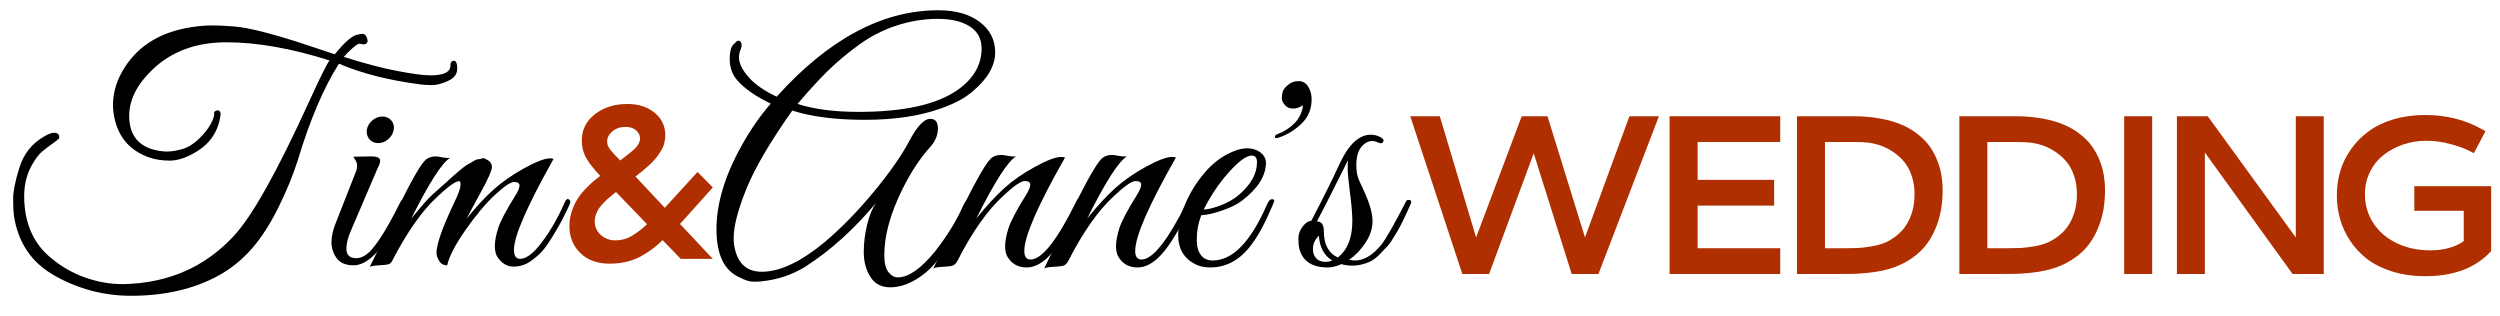
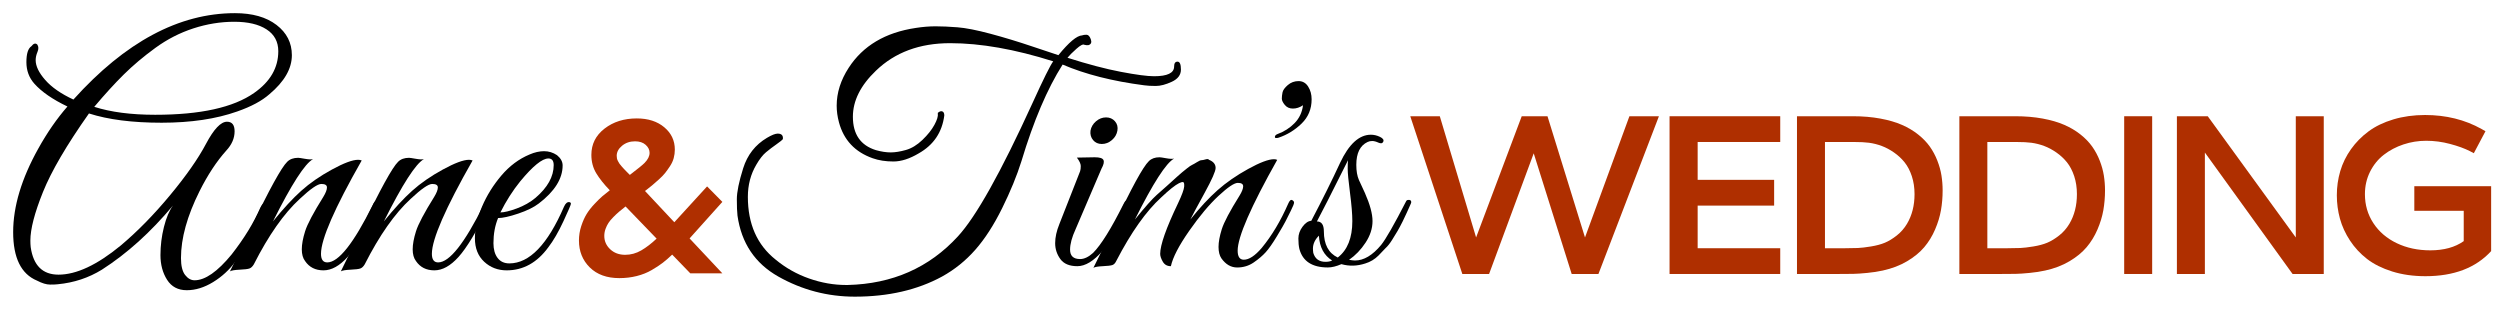
<svg xmlns="http://www.w3.org/2000/svg" width="100%" height="100%" viewBox="0 0 190 24" version="1.1" xml:space="preserve" style="fill-rule:evenodd;clip-rule:evenodd;stroke-linejoin:round;stroke-miterlimit:1.414;">
-   <g transform="matrix(0.205296,0,0,0.205296,0.260935,20.1636)">
+   <g transform="matrix(0.205296,0,0,0.205296,55.2609,20.2303)">
    <path d="M158.04,-70.32C163,-70.32 165.48,-71.52 165.48,-73.92C165.48,-75.12 165.9,-75.72 166.74,-75.72C167.58,-75.72 168,-74.74 168,-72.78C168,-70.82 166.88,-69.32 164.64,-68.28C162.4,-67.24 160.42,-66.72 158.7,-66.72C156.98,-66.72 155.56,-66.8 154.44,-66.96C142.68,-68.48 132.6,-71.04 124.2,-74.64C118.52,-65.68 113.44,-53.76 108.96,-38.88C107.28,-33.52 104.9,-27.72 101.82,-21.48C98.74,-15.24 95.42,-10.1 91.86,-6.06C88.3,-2.02 84.2,1.28 79.56,3.84C70.44,8.8 59.68,11.28 47.28,11.28C37.2,11.28 27.76,8.8 18.96,3.84C10.32,-1.04 5.28,-8.56 3.84,-18.72C3.68,-20.08 3.6,-22.1 3.6,-24.78C3.6,-27.46 4.38,-31.28 5.94,-36.24C7.5,-41.2 10.44,-44.96 14.76,-47.52C16.52,-48.56 17.84,-49.08 18.72,-49.08C20.16,-49.08 20.8,-48.4 20.64,-47.04C20.32,-46.64 19.5,-45.98 18.18,-45.06C16.86,-44.14 15.6,-43.18 14.4,-42.18C13.2,-41.18 12,-39.64 10.8,-37.56C8.72,-34.04 7.68,-30.08 7.68,-25.68C7.68,-15.6 11.12,-7.84 18,-2.4C21.68,0.64 25.8,2.96 30.36,4.56C34.92,6.16 39.48,6.96 44.04,6.96C44.2,6.96 44.4,6.96 44.64,6.96C61.2,6.56 74.8,0.56 85.44,-11.04C92.16,-18.32 101.36,-34.76 113.04,-60.36C117.04,-69.16 119.6,-74.32 120.72,-75.84C106.56,-80.32 93.84,-82.56 82.56,-82.56C71.28,-82.56 62.12,-79.16 55.08,-72.36C49.4,-66.92 46.56,-61.24 46.56,-55.32C46.56,-48.84 49.4,-44.72 55.08,-42.96C57.08,-42.4 58.9,-42.12 60.54,-42.12C62.18,-42.12 64.06,-42.42 66.18,-43.02C68.3,-43.62 70.34,-44.86 72.3,-46.74C74.26,-48.62 75.74,-50.48 76.74,-52.32C77.74,-54.16 78.16,-55.56 78,-56.52L78,-56.76C78.64,-57.32 79.2,-57.5 79.68,-57.3C80.16,-57.1 80.4,-56.6 80.4,-55.8C79.6,-49.56 76.44,-44.88 70.92,-41.76C67.56,-39.76 64.44,-38.76 61.56,-38.76C58.68,-38.76 56.12,-39.16 53.88,-39.96C47.32,-42.28 43.16,-46.72 41.4,-53.28C40.84,-55.36 40.56,-57.4 40.56,-59.4C40.56,-64.2 42.04,-68.88 45,-73.44C50.28,-81.6 58.56,-86.52 69.84,-88.2C72.4,-88.6 74.84,-88.8 77.16,-88.8C79.48,-88.8 82.18,-88.68 85.26,-88.44C88.34,-88.2 92.42,-87.4 97.5,-86.04C102.58,-84.68 107.78,-83.1 113.1,-81.3C118.42,-79.5 121.6,-78.44 122.64,-78.12C126.56,-82.92 129.48,-85.36 131.4,-85.44C131.8,-85.6 132.34,-85.68 133.02,-85.68C133.7,-85.68 134.24,-85.12 134.64,-84C135.04,-82.88 134.76,-82.16 133.8,-81.84C133.4,-81.76 132.88,-81.8 132.24,-81.96C131.76,-82.28 130.78,-81.78 129.3,-80.46C127.82,-79.14 126.72,-78.04 126,-77.16C133.52,-74.76 140.12,-73.02 145.8,-71.94C151.48,-70.86 155.56,-70.32 158.04,-70.32Z" style="fill:black;fill-rule:nonzero;" />
  </g>
-   <g transform="matrix(0.205296,0,0,0.205296,0.260935,20.1636)">
+   <g transform="matrix(0.205296,0,0,0.205296,55.2609,20.2303)">
    <path d="M138.72,-45.24C137.36,-45.24 136.28,-45.72 135.48,-46.68C134.68,-47.64 134.36,-48.8 134.52,-50.16C134.76,-51.52 135.44,-52.68 136.56,-53.64C137.68,-54.6 138.92,-55.08 140.28,-55.08C141.64,-55.08 142.74,-54.6 143.58,-53.64C144.42,-52.68 144.72,-51.52 144.48,-50.16C144.24,-48.8 143.56,-47.64 142.44,-46.68C141.32,-45.72 140.08,-45.24 138.72,-45.24ZM130.68,-2.64C132.2,-2.64 133.8,-3.4 135.48,-4.92C138.44,-7.88 142.2,-13.92 146.76,-23.04C147.32,-24.24 147.88,-24.6 148.44,-24.12C148.6,-23.96 148.68,-23.7 148.68,-23.34C148.68,-22.98 148.36,-22.1 147.72,-20.7C147.08,-19.3 146.5,-18.04 145.98,-16.92C145.46,-15.8 144.46,-13.98 142.98,-11.46C141.5,-8.94 140.16,-7 138.96,-5.64C135.68,-1.88 132.58,0 129.66,0C126.74,0 124.64,-0.88 123.36,-2.64C122.08,-4.4 121.44,-6.36 121.44,-8.52C121.44,-10.68 121.96,-13.04 123,-15.6L130.68,-35.16C130.84,-35.64 130.92,-36.28 130.92,-37.08C130.92,-37.88 130.44,-38.92 129.48,-40.2L136.08,-40.32C137.92,-40.32 139,-39.98 139.32,-39.3C139.64,-38.62 139.4,-37.56 138.6,-36.12L129,-13.68C127.64,-10.72 126.96,-8.2 126.96,-6.12C126.96,-3.8 128.2,-2.64 130.68,-2.64Z" style="fill:black;fill-rule:nonzero;" />
  </g>
-   <g transform="matrix(0.205296,0,0,0.205296,0.260935,20.1636)">
+   <g transform="matrix(0.205296,0,0,0.205296,55.2609,20.2303)">
    <path d="M203.64,-39.36C193.88,-22 189,-10.8 189,-5.76C189,-3.52 189.76,-2.4 191.28,-2.4C193.2,-2.4 195.4,-3.84 197.88,-6.72C201.64,-11.28 204.92,-16.76 207.72,-23.16C208.2,-24.28 208.68,-24.72 209.16,-24.48C209.64,-24.24 209.88,-23.92 209.88,-23.52C209.88,-23.12 209.48,-22.12 208.68,-20.52C207.88,-18.92 207.24,-17.64 206.76,-16.68C206.28,-15.72 205.22,-13.88 203.58,-11.16C201.94,-8.44 200.54,-6.44 199.38,-5.16C198.22,-3.88 196.74,-2.62 194.94,-1.38C193.14,-0.14 191.1,0.48 188.82,0.48C186.54,0.48 184.6,-0.64 183,-2.88C182.28,-3.92 181.92,-5.34 181.92,-7.14C181.92,-8.94 182.32,-11.12 183.12,-13.68C183.92,-16.24 186.12,-20.4 189.72,-26.16C190.6,-27.6 191.04,-28.74 191.04,-29.58C191.04,-30.42 190.38,-30.84 189.06,-30.84C187.74,-30.84 185.36,-29.24 181.92,-26.04C178.48,-22.84 174.86,-18.52 171.06,-13.08C167.26,-7.64 165,-3.28 164.28,0C162.92,0 161.92,-0.56 161.28,-1.68C160.64,-2.8 160.32,-3.76 160.32,-4.56C160.32,-7.84 162.52,-14.08 166.92,-23.28C168.36,-26.32 169.12,-28.38 169.2,-29.46C169.28,-30.54 169.14,-31.1 168.78,-31.14C168.42,-31.18 167.92,-31.04 167.28,-30.72C165.84,-30 163.64,-28.24 160.68,-25.44C155.08,-20.32 149.56,-12.52 144.12,-2.04C143.72,-1.16 143.22,-0.62 142.62,-0.42C142.02,-0.22 140.84,-0.08 139.08,0C137.32,0.08 136.16,0.28 135.6,0.6C137.04,-2.2 139.56,-7.44 143.16,-15.12C149.64,-28.88 153.96,-36.8 156.12,-38.88C157.08,-39.84 158.4,-40.32 160.08,-40.32C160.4,-40.32 161.22,-40.2 162.54,-39.96C163.86,-39.72 164.84,-39.68 165.48,-39.84C162.52,-38.24 157.68,-30.72 150.96,-17.28C154.72,-21.92 157.42,-24.96 159.06,-26.4C160.7,-27.84 161.92,-28.92 162.72,-29.64C163.52,-30.36 164.14,-30.92 164.58,-31.32C165.02,-31.72 165.66,-32.3 166.5,-33.06C167.34,-33.82 167.98,-34.38 168.42,-34.74C168.86,-35.1 169.48,-35.6 170.28,-36.24C171.08,-36.88 171.7,-37.3 172.14,-37.5C172.58,-37.7 173.18,-38.04 173.94,-38.52C174.7,-39 175.26,-39.24 175.62,-39.24C175.98,-39.24 176.48,-39.34 177.12,-39.54C177.76,-39.74 178.2,-39.68 178.44,-39.36C180.04,-38.72 180.84,-37.72 180.84,-36.36C180.84,-35.16 179.48,-32.08 176.76,-27.12C174.04,-22.16 172.28,-18.88 171.48,-17.28C175,-21.68 178.36,-25.3 181.56,-28.14C184.76,-30.98 188.54,-33.6 192.9,-36C197.26,-38.4 200.44,-39.6 202.44,-39.6C202.92,-39.6 203.32,-39.52 203.64,-39.36Z" style="fill:black;fill-rule:nonzero;" />
  </g>
-   <g transform="matrix(0.110015,0,0,0.110015,42.1986,19.358)">
+   <g transform="matrix(0.110015,0,0,0.110015,42.9248,20.4562)">
    <path d="M76.008,-82.617C76.008,-80.602 75.75,-78.633 75.234,-76.711C74.719,-74.789 73.852,-72.914 72.633,-71.086C71.414,-69.258 70.301,-67.699 69.293,-66.41C68.285,-65.121 66.773,-63.574 64.758,-61.77C62.742,-59.965 61.254,-58.664 60.293,-57.867C59.332,-57.07 57.703,-55.781 55.406,-54L75.656,-32.414L98.297,-57.164L108.844,-46.477L86.203,-21.234L108.844,2.883L86.695,2.883L74.18,-10.055C71.93,-7.898 69.773,-6.023 67.711,-4.43C65.648,-2.836 63.082,-1.148 60.012,0.633C56.941,2.414 53.508,3.785 49.711,4.746C45.914,5.707 41.906,6.188 37.688,6.188C29.063,6.188 22.254,3.727 17.262,-1.195C12.27,-6.117 9.773,-12.328 9.773,-19.828C9.773,-23.203 10.301,-26.508 11.355,-29.742C12.41,-32.977 13.641,-35.742 15.047,-38.039C16.453,-40.336 18.258,-42.656 20.461,-45C22.664,-47.344 24.492,-49.137 25.945,-50.379C27.398,-51.621 29.109,-52.992 31.078,-54.492C27.047,-58.664 23.918,-62.602 21.691,-66.305C19.465,-70.008 18.352,-74.227 18.352,-78.961C18.352,-86.367 21.387,-92.414 27.457,-97.102C33.527,-101.789 40.945,-104.133 49.711,-104.133C57.539,-104.133 63.879,-102.094 68.73,-98.016C73.582,-93.938 76.008,-88.805 76.008,-82.617ZM48.516,-88.313C45,-88.313 42.012,-87.293 39.551,-85.254C37.09,-83.215 35.859,-80.906 35.859,-78.328C35.859,-77.672 35.918,-77.051 36.035,-76.465C36.152,-75.879 36.398,-75.246 36.773,-74.566C37.148,-73.887 37.477,-73.324 37.758,-72.879C38.039,-72.434 38.531,-71.824 39.234,-71.051C39.938,-70.277 40.465,-69.691 40.816,-69.293C41.168,-68.895 41.836,-68.203 42.82,-67.219C43.805,-66.234 44.508,-65.531 44.93,-65.109C50.461,-69.328 53.859,-72.094 55.125,-73.406C57.422,-75.75 58.57,-78.07 58.57,-80.367C58.57,-82.43 57.668,-84.27 55.863,-85.887C54.059,-87.504 51.609,-88.313 48.516,-88.313ZM41.977,-43.313C40.008,-41.766 38.461,-40.512 37.336,-39.551C36.211,-38.59 34.922,-37.371 33.469,-35.895C32.016,-34.418 30.902,-33.082 30.129,-31.887C29.355,-30.691 28.688,-29.32 28.125,-27.773C27.563,-26.227 27.281,-24.633 27.281,-22.992C27.281,-19.383 28.641,-16.301 31.359,-13.746C34.078,-11.191 37.523,-9.914 41.695,-9.914C45.633,-9.914 49.348,-10.934 52.84,-12.973C56.332,-15.012 59.859,-17.719 63.422,-21.094L41.977,-43.313Z" style="fill:rgb(175,47,0);fill-rule:nonzero;" />
  </g>
  <g transform="matrix(2.09637,0,0,2.09637,53.999,20.2257)">
-     <g>
-       <g>
-         <path d="M7.968,-5.34C8.152,-5.34 8.244,-5.224 8.244,-4.992C8.244,-4.744 8.144,-4.512 7.944,-4.296C7.592,-3.904 7.268,-3.412 6.972,-2.82C6.524,-1.924 6.3,-1.116 6.3,-0.396C6.3,-0.116 6.35,0.088 6.45,0.216C6.55,0.344 6.664,0.408 6.792,0.408C7.176,0.408 7.624,0.096 8.136,-0.528C8.592,-1.112 8.94,-1.68 9.18,-2.232C9.244,-2.36 9.308,-2.416 9.372,-2.4C9.436,-2.384 9.44,-2.312 9.384,-2.184C9.056,-1.456 8.684,-0.816 8.268,-0.264C8.052,0.032 7.784,0.278 7.464,0.474C7.144,0.67 6.826,0.768 6.51,0.768C6.194,0.768 5.956,0.642 5.796,0.39C5.636,0.138 5.556,-0.16 5.556,-0.504C5.556,-0.848 5.598,-1.188 5.682,-1.524C5.766,-1.86 5.876,-2.12 6.012,-2.304C5.204,-1.336 4.344,-0.56 3.432,0.024C2.952,0.32 2.42,0.496 1.836,0.552C1.78,0.56 1.686,0.564 1.554,0.564C1.422,0.564 1.264,0.516 1.08,0.42C0.504,0.18 0.216,-0.406 0.216,-1.338C0.216,-2.27 0.52,-3.28 1.128,-4.368C1.448,-4.944 1.8,-5.452 2.184,-5.892C1.648,-6.148 1.248,-6.424 0.984,-6.72C0.792,-6.936 0.696,-7.196 0.696,-7.5C0.696,-7.804 0.756,-7.996 0.876,-8.076C0.956,-8.18 1.028,-8.2 1.092,-8.136C1.14,-8.064 1.142,-7.976 1.098,-7.872C1.054,-7.768 1.032,-7.668 1.032,-7.572C1.032,-7.356 1.148,-7.116 1.38,-6.852C1.612,-6.588 1.952,-6.352 2.4,-6.144C4.28,-8.232 6.232,-9.276 8.256,-9.276C8.888,-9.276 9.39,-9.134 9.762,-8.85C10.134,-8.566 10.32,-8.2 10.32,-7.752C10.32,-7.264 10.048,-6.792 9.504,-6.336C9.232,-6.096 8.844,-5.888 8.34,-5.712C7.572,-5.44 6.658,-5.304 5.598,-5.304C4.538,-5.304 3.66,-5.416 2.964,-5.64C2.156,-4.496 1.6,-3.546 1.296,-2.79C0.992,-2.034 0.84,-1.448 0.84,-1.032C0.84,-0.944 0.844,-0.864 0.852,-0.792C0.948,-0.128 1.284,0.204 1.86,0.204C2.508,0.204 3.26,-0.148 4.116,-0.852C4.724,-1.364 5.32,-1.972 5.904,-2.676C6.488,-3.38 6.922,-4 7.206,-4.536C7.49,-5.072 7.744,-5.34 7.968,-5.34ZM9.828,-7.896C9.828,-8.24 9.686,-8.504 9.402,-8.688C9.118,-8.872 8.728,-8.964 8.232,-8.964C7.736,-8.964 7.242,-8.884 6.75,-8.724C6.258,-8.564 5.798,-8.328 5.37,-8.016C4.942,-7.704 4.562,-7.384 4.23,-7.056C3.898,-6.728 3.54,-6.336 3.156,-5.88C3.756,-5.688 4.492,-5.592 5.364,-5.592C7.004,-5.592 8.2,-5.856 8.952,-6.384C9.536,-6.792 9.828,-7.296 9.828,-7.896Z" style="fill:black;fill-rule:nonzero;" />
-         <path d="M12.852,-3.936C11.868,-2.208 11.376,-1.08 11.376,-0.552C11.376,-0.344 11.452,-0.24 11.604,-0.24C12.012,-0.24 12.56,-0.932 13.248,-2.316C13.296,-2.428 13.344,-2.472 13.392,-2.448C13.44,-2.424 13.464,-2.392 13.464,-2.352C13.464,-2.312 13.448,-2.264 13.416,-2.208C12.992,-1.352 12.634,-0.762 12.342,-0.438C12.05,-0.114 11.758,0.048 11.466,0.048C11.174,0.048 10.952,-0.064 10.8,-0.288C10.72,-0.392 10.68,-0.534 10.68,-0.714C10.68,-0.894 10.72,-1.112 10.8,-1.368C10.88,-1.624 11.1,-2.04 11.46,-2.616C11.548,-2.76 11.592,-2.874 11.592,-2.958C11.592,-3.042 11.524,-3.084 11.388,-3.084C11.252,-3.084 10.992,-2.904 10.608,-2.544C10.032,-2.016 9.476,-1.224 8.94,-0.168C8.892,-0.088 8.838,-0.038 8.778,-0.018C8.718,0.002 8.6,0.016 8.424,0.024C8.248,0.032 8.132,0.052 8.076,0.084C8.204,-0.172 8.456,-0.696 8.832,-1.488C9.504,-2.888 9.944,-3.688 10.152,-3.888C10.248,-3.984 10.38,-4.032 10.548,-4.032C10.58,-4.032 10.662,-4.02 10.794,-3.996C10.926,-3.972 11.024,-3.968 11.088,-3.984C10.792,-3.824 10.308,-3.072 9.636,-1.728C10.012,-2.192 10.354,-2.562 10.662,-2.838C10.97,-3.114 11.34,-3.37 11.772,-3.606C12.204,-3.842 12.52,-3.96 12.72,-3.96C12.768,-3.96 12.812,-3.952 12.852,-3.936Z" style="fill:black;fill-rule:nonzero;" />
-         <path d="M16.872,-3.936C15.888,-2.208 15.396,-1.08 15.396,-0.552C15.396,-0.344 15.472,-0.24 15.624,-0.24C16.032,-0.24 16.58,-0.932 17.268,-2.316C17.316,-2.428 17.364,-2.472 17.412,-2.448C17.46,-2.424 17.484,-2.392 17.484,-2.352C17.484,-2.312 17.468,-2.264 17.436,-2.208C17.012,-1.352 16.654,-0.762 16.362,-0.438C16.07,-0.114 15.778,0.048 15.486,0.048C15.194,0.048 14.972,-0.064 14.82,-0.288C14.74,-0.392 14.7,-0.534 14.7,-0.714C14.7,-0.894 14.74,-1.112 14.82,-1.368C14.9,-1.624 15.12,-2.04 15.48,-2.616C15.568,-2.76 15.612,-2.874 15.612,-2.958C15.612,-3.042 15.544,-3.084 15.408,-3.084C15.272,-3.084 15.012,-2.904 14.628,-2.544C14.052,-2.016 13.496,-1.224 12.96,-0.168C12.912,-0.088 12.858,-0.038 12.798,-0.018C12.738,0.002 12.62,0.016 12.444,0.024C12.268,0.032 12.152,0.052 12.096,0.084C12.224,-0.172 12.476,-0.696 12.852,-1.488C13.524,-2.888 13.964,-3.688 14.172,-3.888C14.268,-3.984 14.4,-4.032 14.568,-4.032C14.6,-4.032 14.682,-4.02 14.814,-3.996C14.946,-3.972 15.044,-3.968 15.108,-3.984C14.812,-3.824 14.328,-3.072 13.656,-1.728C14.032,-2.192 14.374,-2.562 14.682,-2.838C14.99,-3.114 15.36,-3.37 15.792,-3.606C16.224,-3.842 16.54,-3.96 16.74,-3.96C16.788,-3.96 16.832,-3.952 16.872,-3.936Z" style="fill:black;fill-rule:nonzero;" />
-         <path d="M17.796,-1.848C17.684,-1.576 17.628,-1.272 17.628,-0.936C17.628,-0.712 17.678,-0.534 17.778,-0.402C17.878,-0.27 18.02,-0.204 18.204,-0.204C18.932,-0.204 19.592,-0.888 20.184,-2.256C20.24,-2.384 20.308,-2.44 20.388,-2.424C20.42,-2.416 20.436,-2.396 20.436,-2.364C20.436,-2.332 20.346,-2.122 20.166,-1.734C19.986,-1.346 19.804,-1.032 19.62,-0.792C19.212,-0.232 18.708,0.048 18.108,0.048C17.788,0.048 17.516,-0.056 17.292,-0.264C17.068,-0.472 16.956,-0.756 16.956,-1.116C16.956,-1.476 17.042,-1.858 17.214,-2.262C17.386,-2.666 17.62,-3.042 17.916,-3.39C18.212,-3.738 18.552,-3.992 18.936,-4.152C19.12,-4.232 19.296,-4.272 19.464,-4.272C19.632,-4.272 19.788,-4.224 19.932,-4.128C20.068,-4.016 20.136,-3.892 20.136,-3.756C20.136,-3.276 19.848,-2.816 19.272,-2.376C19.096,-2.24 18.848,-2.118 18.528,-2.01C18.208,-1.902 17.964,-1.848 17.796,-1.848ZM19.812,-3.768C19.812,-3.928 19.748,-4.008 19.62,-4.008C19.396,-4.008 19.056,-3.732 18.6,-3.18C18.328,-2.844 18.088,-2.468 17.88,-2.052C18.016,-2.052 18.214,-2.1 18.474,-2.196C18.734,-2.292 18.96,-2.42 19.152,-2.58C19.592,-2.956 19.812,-3.352 19.812,-3.768Z" style="fill:black;fill-rule:nonzero;" />
-         <path d="M20.46,-4.68C20.46,-4.728 20.492,-4.764 20.556,-4.788C20.796,-4.876 21.002,-5.008 21.174,-5.184C21.346,-5.36 21.448,-5.576 21.48,-5.832C21.36,-5.752 21.238,-5.712 21.114,-5.712C20.99,-5.712 20.892,-5.756 20.82,-5.844C20.748,-5.932 20.712,-6.008 20.712,-6.072C20.712,-6.136 20.72,-6.21 20.736,-6.294C20.752,-6.378 20.816,-6.468 20.928,-6.564C21.04,-6.66 21.17,-6.708 21.318,-6.708C21.466,-6.708 21.582,-6.642 21.666,-6.51C21.75,-6.378 21.792,-6.224 21.792,-6.048C21.792,-5.696 21.67,-5.402 21.426,-5.166C21.182,-4.93 20.904,-4.76 20.592,-4.656C20.568,-4.648 20.54,-4.644 20.508,-4.644C20.476,-4.644 20.46,-4.656 20.46,-4.68Z" style="fill:black;fill-rule:nonzero;" />
-         <path d="M23.148,-0.228C23.252,-0.212 23.324,-0.204 23.364,-0.204C23.684,-0.204 24,-0.392 24.312,-0.768C24.48,-0.976 24.78,-1.5 25.212,-2.34C25.228,-2.38 25.256,-2.4 25.296,-2.4C25.368,-2.408 25.404,-2.38 25.404,-2.316C25.404,-2.3 25.386,-2.254 25.35,-2.178C25.314,-2.102 25.28,-2.026 25.248,-1.95C25.216,-1.874 25.164,-1.764 25.092,-1.62C25.02,-1.476 24.958,-1.36 24.906,-1.272C24.854,-1.184 24.788,-1.076 24.708,-0.948C24.628,-0.82 24.548,-0.72 24.468,-0.648L24.216,-0.384C24.08,-0.248 23.92,-0.152 23.736,-0.096C23.44,0 23.152,0.008 22.872,-0.072C22.688,0.008 22.524,0.048 22.38,0.048C21.812,0.048 21.468,-0.176 21.348,-0.624C21.324,-0.728 21.312,-0.854 21.312,-1.002C21.312,-1.15 21.362,-1.292 21.462,-1.428C21.562,-1.564 21.668,-1.636 21.78,-1.644C22.188,-2.42 22.536,-3.12 22.824,-3.744C23.144,-4.424 23.516,-4.764 23.94,-4.764C24.052,-4.764 24.162,-4.738 24.27,-4.686C24.378,-4.634 24.418,-4.576 24.39,-4.512C24.362,-4.448 24.304,-4.436 24.216,-4.476C24.128,-4.516 24.052,-4.536 23.988,-4.536C23.924,-4.536 23.868,-4.524 23.82,-4.5C23.548,-4.372 23.412,-4.096 23.412,-3.672C23.412,-3.448 23.444,-3.264 23.508,-3.12C23.572,-2.976 23.644,-2.82 23.724,-2.652C23.908,-2.236 24,-1.896 24,-1.632C24,-1.368 23.916,-1.108 23.748,-0.852C23.58,-0.596 23.38,-0.388 23.148,-0.228ZM22.74,-0.312C23.092,-0.584 23.268,-1.024 23.268,-1.632C23.268,-1.88 23.24,-2.22 23.184,-2.652C23.128,-3.084 23.1,-3.376 23.1,-3.528C23.1,-3.68 23.104,-3.784 23.112,-3.84C22.504,-2.624 22.128,-1.884 21.984,-1.62C22.152,-1.62 22.236,-1.5 22.236,-1.26C22.236,-0.788 22.404,-0.472 22.74,-0.312ZM21.84,-0.636C21.84,-0.588 21.844,-0.536 21.852,-0.48C21.916,-0.264 22.064,-0.156 22.296,-0.156C22.392,-0.156 22.472,-0.172 22.536,-0.204C22.24,-0.388 22.08,-0.688 22.056,-1.104C21.912,-0.96 21.84,-0.804 21.84,-0.636Z" style="fill:black;fill-rule:nonzero;" />
-       </g>
+     <g transform="matrix(1,0,0,1,-25.4973,0.105052)">
+       <path d="M7.968,-5.34C8.152,-5.34 8.244,-5.224 8.244,-4.992C8.244,-4.744 8.144,-4.512 7.944,-4.296C7.592,-3.904 7.268,-3.412 6.972,-2.82C6.524,-1.924 6.3,-1.116 6.3,-0.396C6.3,-0.116 6.35,0.088 6.45,0.216C6.55,0.344 6.664,0.408 6.792,0.408C7.176,0.408 7.624,0.096 8.136,-0.528C8.592,-1.112 8.94,-1.68 9.18,-2.232C9.244,-2.36 9.308,-2.416 9.372,-2.4C9.436,-2.384 9.44,-2.312 9.384,-2.184C9.056,-1.456 8.684,-0.816 8.268,-0.264C8.052,0.032 7.784,0.278 7.464,0.474C7.144,0.67 6.826,0.768 6.51,0.768C6.194,0.768 5.956,0.642 5.796,0.39C5.636,0.138 5.556,-0.16 5.556,-0.504C5.556,-0.848 5.598,-1.188 5.682,-1.524C5.766,-1.86 5.876,-2.12 6.012,-2.304C5.204,-1.336 4.344,-0.56 3.432,0.024C2.952,0.32 2.42,0.496 1.836,0.552C1.78,0.56 1.686,0.564 1.554,0.564C1.422,0.564 1.264,0.516 1.08,0.42C0.504,0.18 0.216,-0.406 0.216,-1.338C0.216,-2.27 0.52,-3.28 1.128,-4.368C1.448,-4.944 1.8,-5.452 2.184,-5.892C1.648,-6.148 1.248,-6.424 0.984,-6.72C0.792,-6.936 0.696,-7.196 0.696,-7.5C0.696,-7.804 0.756,-7.996 0.876,-8.076C0.956,-8.18 1.028,-8.2 1.092,-8.136C1.14,-8.064 1.142,-7.976 1.098,-7.872C1.054,-7.768 1.032,-7.668 1.032,-7.572C1.032,-7.356 1.148,-7.116 1.38,-6.852C1.612,-6.588 1.952,-6.352 2.4,-6.144C4.28,-8.232 6.232,-9.276 8.256,-9.276C8.888,-9.276 9.39,-9.134 9.762,-8.85C10.134,-8.566 10.32,-8.2 10.32,-7.752C10.32,-7.264 10.048,-6.792 9.504,-6.336C9.232,-6.096 8.844,-5.888 8.34,-5.712C7.572,-5.44 6.658,-5.304 5.598,-5.304C4.538,-5.304 3.66,-5.416 2.964,-5.64C2.156,-4.496 1.6,-3.546 1.296,-2.79C0.992,-2.034 0.84,-1.448 0.84,-1.032C0.84,-0.944 0.844,-0.864 0.852,-0.792C0.948,-0.128 1.284,0.204 1.86,0.204C2.508,0.204 3.26,-0.148 4.116,-0.852C4.724,-1.364 5.32,-1.972 5.904,-2.676C6.488,-3.38 6.922,-4 7.206,-4.536C7.49,-5.072 7.744,-5.34 7.968,-5.34ZM9.828,-7.896C9.828,-8.24 9.686,-8.504 9.402,-8.688C9.118,-8.872 8.728,-8.964 8.232,-8.964C7.736,-8.964 7.242,-8.884 6.75,-8.724C6.258,-8.564 5.798,-8.328 5.37,-8.016C4.942,-7.704 4.562,-7.384 4.23,-7.056C3.898,-6.728 3.54,-6.336 3.156,-5.88C3.756,-5.688 4.492,-5.592 5.364,-5.592C7.004,-5.592 8.2,-5.856 8.952,-6.384C9.536,-6.792 9.828,-7.296 9.828,-7.896Z" style="fill:black;fill-rule:nonzero;" />
    </g>
+     <g transform="matrix(1,0,0,1,-25.4973,0.105052)">
+       <path d="M12.852,-3.936C11.868,-2.208 11.376,-1.08 11.376,-0.552C11.376,-0.344 11.452,-0.24 11.604,-0.24C12.012,-0.24 12.56,-0.932 13.248,-2.316C13.296,-2.428 13.344,-2.472 13.392,-2.448C13.44,-2.424 13.464,-2.392 13.464,-2.352C13.464,-2.312 13.448,-2.264 13.416,-2.208C12.992,-1.352 12.634,-0.762 12.342,-0.438C12.05,-0.114 11.758,0.048 11.466,0.048C11.174,0.048 10.952,-0.064 10.8,-0.288C10.72,-0.392 10.68,-0.534 10.68,-0.714C10.68,-0.894 10.72,-1.112 10.8,-1.368C10.88,-1.624 11.1,-2.04 11.46,-2.616C11.548,-2.76 11.592,-2.874 11.592,-2.958C11.592,-3.042 11.524,-3.084 11.388,-3.084C11.252,-3.084 10.992,-2.904 10.608,-2.544C10.032,-2.016 9.476,-1.224 8.94,-0.168C8.892,-0.088 8.838,-0.038 8.778,-0.018C8.718,0.002 8.6,0.016 8.424,0.024C8.248,0.032 8.132,0.052 8.076,0.084C8.204,-0.172 8.456,-0.696 8.832,-1.488C9.504,-2.888 9.944,-3.688 10.152,-3.888C10.248,-3.984 10.38,-4.032 10.548,-4.032C10.58,-4.032 10.662,-4.02 10.794,-3.996C10.926,-3.972 11.024,-3.968 11.088,-3.984C10.792,-3.824 10.308,-3.072 9.636,-1.728C10.012,-2.192 10.354,-2.562 10.662,-2.838C10.97,-3.114 11.34,-3.37 11.772,-3.606C12.204,-3.842 12.52,-3.96 12.72,-3.96C12.768,-3.96 12.812,-3.952 12.852,-3.936Z" style="fill:black;fill-rule:nonzero;" />
+     </g>
+     <g transform="matrix(1,0,0,1,-25.4973,0.105052)">
+       <path d="M16.872,-3.936C15.888,-2.208 15.396,-1.08 15.396,-0.552C15.396,-0.344 15.472,-0.24 15.624,-0.24C16.032,-0.24 16.58,-0.932 17.268,-2.316C17.316,-2.428 17.364,-2.472 17.412,-2.448C17.46,-2.424 17.484,-2.392 17.484,-2.352C17.484,-2.312 17.468,-2.264 17.436,-2.208C17.012,-1.352 16.654,-0.762 16.362,-0.438C16.07,-0.114 15.778,0.048 15.486,0.048C15.194,0.048 14.972,-0.064 14.82,-0.288C14.74,-0.392 14.7,-0.534 14.7,-0.714C14.7,-0.894 14.74,-1.112 14.82,-1.368C14.9,-1.624 15.12,-2.04 15.48,-2.616C15.568,-2.76 15.612,-2.874 15.612,-2.958C15.612,-3.042 15.544,-3.084 15.408,-3.084C15.272,-3.084 15.012,-2.904 14.628,-2.544C14.052,-2.016 13.496,-1.224 12.96,-0.168C12.912,-0.088 12.858,-0.038 12.798,-0.018C12.738,0.002 12.62,0.016 12.444,0.024C12.268,0.032 12.152,0.052 12.096,0.084C12.224,-0.172 12.476,-0.696 12.852,-1.488C13.524,-2.888 13.964,-3.688 14.172,-3.888C14.268,-3.984 14.4,-4.032 14.568,-4.032C14.6,-4.032 14.682,-4.02 14.814,-3.996C14.946,-3.972 15.044,-3.968 15.108,-3.984C14.812,-3.824 14.328,-3.072 13.656,-1.728C14.032,-2.192 14.374,-2.562 14.682,-2.838C14.99,-3.114 15.36,-3.37 15.792,-3.606C16.224,-3.842 16.54,-3.96 16.74,-3.96C16.788,-3.96 16.832,-3.952 16.872,-3.936Z" style="fill:black;fill-rule:nonzero;" />
+     </g>
+     <g transform="matrix(1,0,0,1,-25.4973,0.105052)">
+       <path d="M17.796,-1.848C17.684,-1.576 17.628,-1.272 17.628,-0.936C17.628,-0.712 17.678,-0.534 17.778,-0.402C17.878,-0.27 18.02,-0.204 18.204,-0.204C18.932,-0.204 19.592,-0.888 20.184,-2.256C20.24,-2.384 20.308,-2.44 20.388,-2.424C20.42,-2.416 20.436,-2.396 20.436,-2.364C20.436,-2.332 20.346,-2.122 20.166,-1.734C19.986,-1.346 19.804,-1.032 19.62,-0.792C19.212,-0.232 18.708,0.048 18.108,0.048C17.788,0.048 17.516,-0.056 17.292,-0.264C17.068,-0.472 16.956,-0.756 16.956,-1.116C16.956,-1.476 17.042,-1.858 17.214,-2.262C17.386,-2.666 17.62,-3.042 17.916,-3.39C18.212,-3.738 18.552,-3.992 18.936,-4.152C19.12,-4.232 19.296,-4.272 19.464,-4.272C19.632,-4.272 19.788,-4.224 19.932,-4.128C20.068,-4.016 20.136,-3.892 20.136,-3.756C20.136,-3.276 19.848,-2.816 19.272,-2.376C19.096,-2.24 18.848,-2.118 18.528,-2.01C18.208,-1.902 17.964,-1.848 17.796,-1.848ZM19.812,-3.768C19.812,-3.928 19.748,-4.008 19.62,-4.008C19.396,-4.008 19.056,-3.732 18.6,-3.18C18.328,-2.844 18.088,-2.468 17.88,-2.052C18.016,-2.052 18.214,-2.1 18.474,-2.196C18.734,-2.292 18.96,-2.42 19.152,-2.58C19.592,-2.956 19.812,-3.352 19.812,-3.768Z" style="fill:black;fill-rule:nonzero;" />
+     </g>
+     <path d="M20.46,-4.68C20.46,-4.728 20.492,-4.764 20.556,-4.788C20.796,-4.876 21.002,-5.008 21.174,-5.184C21.346,-5.36 21.448,-5.576 21.48,-5.832C21.36,-5.752 21.238,-5.712 21.114,-5.712C20.99,-5.712 20.892,-5.756 20.82,-5.844C20.748,-5.932 20.712,-6.008 20.712,-6.072C20.712,-6.136 20.72,-6.21 20.736,-6.294C20.752,-6.378 20.816,-6.468 20.928,-6.564C21.04,-6.66 21.17,-6.708 21.318,-6.708C21.466,-6.708 21.582,-6.642 21.666,-6.51C21.75,-6.378 21.792,-6.224 21.792,-6.048C21.792,-5.696 21.67,-5.402 21.426,-5.166C21.182,-4.93 20.904,-4.76 20.592,-4.656C20.568,-4.648 20.54,-4.644 20.508,-4.644C20.476,-4.644 20.46,-4.656 20.46,-4.68Z" style="fill:black;fill-rule:nonzero;" />
+     <path d="M23.148,-0.228C23.252,-0.212 23.324,-0.204 23.364,-0.204C23.684,-0.204 24,-0.392 24.312,-0.768C24.48,-0.976 24.78,-1.5 25.212,-2.34C25.228,-2.38 25.256,-2.4 25.296,-2.4C25.368,-2.408 25.404,-2.38 25.404,-2.316C25.404,-2.3 25.386,-2.254 25.35,-2.178C25.314,-2.102 25.28,-2.026 25.248,-1.95C25.216,-1.874 25.164,-1.764 25.092,-1.62C25.02,-1.476 24.958,-1.36 24.906,-1.272C24.854,-1.184 24.788,-1.076 24.708,-0.948C24.628,-0.82 24.548,-0.72 24.468,-0.648L24.216,-0.384C24.08,-0.248 23.92,-0.152 23.736,-0.096C23.44,0 23.152,0.008 22.872,-0.072C22.688,0.008 22.524,0.048 22.38,0.048C21.812,0.048 21.468,-0.176 21.348,-0.624C21.324,-0.728 21.312,-0.854 21.312,-1.002C21.312,-1.15 21.362,-1.292 21.462,-1.428C21.562,-1.564 21.668,-1.636 21.78,-1.644C22.188,-2.42 22.536,-3.12 22.824,-3.744C23.144,-4.424 23.516,-4.764 23.94,-4.764C24.052,-4.764 24.162,-4.738 24.27,-4.686C24.378,-4.634 24.418,-4.576 24.39,-4.512C24.362,-4.448 24.304,-4.436 24.216,-4.476C24.128,-4.516 24.052,-4.536 23.988,-4.536C23.924,-4.536 23.868,-4.524 23.82,-4.5C23.548,-4.372 23.412,-4.096 23.412,-3.672C23.412,-3.448 23.444,-3.264 23.508,-3.12C23.572,-2.976 23.644,-2.82 23.724,-2.652C23.908,-2.236 24,-1.896 24,-1.632C24,-1.368 23.916,-1.108 23.748,-0.852C23.58,-0.596 23.38,-0.388 23.148,-0.228ZM22.74,-0.312C23.092,-0.584 23.268,-1.024 23.268,-1.632C23.268,-1.88 23.24,-2.22 23.184,-2.652C23.128,-3.084 23.1,-3.376 23.1,-3.528C23.1,-3.68 23.104,-3.784 23.112,-3.84C22.504,-2.624 22.128,-1.884 21.984,-1.62C22.152,-1.62 22.236,-1.5 22.236,-1.26C22.236,-0.788 22.404,-0.472 22.74,-0.312ZM21.84,-0.636C21.84,-0.588 21.844,-0.536 21.852,-0.48C21.916,-0.264 22.064,-0.156 22.296,-0.156C22.392,-0.156 22.472,-0.172 22.536,-0.204C22.24,-0.388 22.08,-0.688 22.056,-1.104C21.912,-0.96 21.84,-0.804 21.84,-0.636Z" style="fill:black;fill-rule:nonzero;" />
  </g>
  <g transform="matrix(1.43985,0,0,1.43985,-67.053,4.38655)">
    <g transform="matrix(1,0,0,1,120.188,11.415)">
      <path d="M0.82,-8.326L2.379,-8.326L4.295,-1.928L6.703,-8.326L8.063,-8.326L10.043,-1.928L12.387,-8.326L13.945,-8.326L10.752,0L9.34,0L7.336,-6.369L4.98,0L3.568,0L0.82,-8.326Z" style="fill:rgb(175,47,0);fill-rule:nonzero;" />
    </g>
    <g>
      <g transform="matrix(1,0,0,1,132.995,11.415)">
        <path d="M1.699,0L1.699,-8.326L7.541,-8.326L7.541,-6.967L3.182,-6.967L3.182,-4.969L7.219,-4.969L7.219,-3.609L3.182,-3.609L3.182,-1.359L7.541,-1.359L7.541,0L1.699,0Z" style="fill:rgb(175,47,0);fill-rule:nonzero;" />
      </g>
      <g transform="matrix(1,0,0,1,139.674,11.415)">
        <path d="M4.74,-6.967L3.223,-6.967L3.223,-1.359L4.295,-1.359C4.564,-1.359 4.787,-1.363 4.963,-1.371C5.139,-1.379 5.369,-1.406 5.654,-1.453C5.939,-1.5 6.183,-1.565 6.384,-1.649C6.585,-1.733 6.794,-1.86 7.011,-2.03C7.228,-2.2 7.408,-2.406 7.553,-2.648C7.818,-3.094 7.951,-3.615 7.951,-4.213C7.951,-4.557 7.903,-4.873 7.808,-5.162C7.712,-5.451 7.585,-5.694 7.427,-5.892C7.269,-6.089 7.083,-6.262 6.87,-6.41C6.657,-6.559 6.441,-6.674 6.223,-6.756C6.004,-6.838 5.779,-6.895 5.549,-6.926C5.354,-6.953 5.084,-6.967 4.74,-6.967ZM4.699,-8.326C5.223,-8.326 5.705,-8.285 6.146,-8.203C6.588,-8.121 6.969,-8.01 7.289,-7.869C7.609,-7.729 7.895,-7.559 8.145,-7.359C8.395,-7.16 8.6,-6.947 8.76,-6.721C8.92,-6.494 9.052,-6.248 9.155,-5.982C9.259,-5.717 9.331,-5.456 9.372,-5.2C9.413,-4.944 9.434,-4.68 9.434,-4.406C9.434,-4.047 9.404,-3.7 9.346,-3.366C9.287,-3.032 9.184,-2.692 9.035,-2.347C8.887,-2.001 8.696,-1.69 8.464,-1.415C8.231,-1.14 7.929,-0.892 7.556,-0.671C7.183,-0.45 6.756,-0.287 6.275,-0.182C6.029,-0.127 5.756,-0.085 5.455,-0.056C5.154,-0.026 4.907,-0.01 4.714,-0.006C4.521,-0.002 4.25,0 3.902,0L1.746,0L1.746,-8.326L4.699,-8.326Z" style="fill:rgb(175,47,0);fill-rule:nonzero;" />
        <path d="M13.311,-6.967L11.794,-6.967L11.794,-1.359L12.866,-1.359C13.136,-1.359 13.358,-1.363 13.534,-1.371C13.71,-1.379 13.94,-1.406 14.225,-1.453C14.511,-1.5 14.754,-1.565 14.955,-1.649C15.156,-1.733 15.365,-1.86 15.582,-2.03C15.799,-2.2 15.979,-2.406 16.124,-2.648C16.389,-3.094 16.522,-3.615 16.522,-4.213C16.522,-4.557 16.474,-4.873 16.379,-5.162C16.283,-5.451 16.156,-5.694 15.998,-5.892C15.84,-6.089 15.654,-6.262 15.441,-6.41C15.228,-6.559 15.013,-6.674 14.794,-6.756C14.575,-6.838 14.35,-6.895 14.12,-6.926C13.925,-6.953 13.655,-6.967 13.311,-6.967ZM13.27,-8.326C13.794,-8.326 14.276,-8.285 14.718,-8.203C15.159,-8.121 15.54,-8.01 15.86,-7.869C16.18,-7.729 16.466,-7.559 16.716,-7.359C16.966,-7.16 17.171,-6.947 17.331,-6.721C17.491,-6.494 17.623,-6.248 17.726,-5.982C17.83,-5.717 17.902,-5.456 17.943,-5.2C17.984,-4.944 18.005,-4.68 18.005,-4.406C18.005,-4.047 17.975,-3.7 17.917,-3.366C17.858,-3.032 17.755,-2.692 17.606,-2.347C17.458,-2.001 17.267,-1.69 17.035,-1.415C16.803,-1.14 16.5,-0.892 16.127,-0.671C15.754,-0.45 15.327,-0.287 14.846,-0.182C14.6,-0.127 14.327,-0.085 14.026,-0.056C13.725,-0.026 13.478,-0.01 13.285,-0.006C13.092,-0.002 12.821,0 12.473,0L10.317,0L10.317,-8.326L13.27,-8.326Z" style="fill:rgb(175,47,0);fill-rule:nonzero;" />
        <rect x="19.017" y="-8.326" width="1.477" height="8.326" style="fill:rgb(175,47,0);" />
        <path d="M21.799,-8.326L23.428,-8.326L28.075,-1.928L28.075,-8.326L29.551,-8.326L29.551,0L27.905,0L23.276,-6.41L23.276,0L21.799,0L21.799,-8.326Z" style="fill:rgb(175,47,0);fill-rule:nonzero;" />
        <path d="M38.386,-1.207C37.577,-0.324 36.421,0.117 34.917,0.117C34.277,0.117 33.692,0.034 33.162,-0.132C32.633,-0.298 32.191,-0.519 31.835,-0.794C31.48,-1.069 31.18,-1.393 30.936,-1.764C30.692,-2.135 30.515,-2.521 30.405,-2.921C30.296,-3.321 30.241,-3.732 30.241,-4.154C30.241,-4.596 30.302,-5.021 30.423,-5.432C30.544,-5.842 30.733,-6.227 30.988,-6.586C31.244,-6.945 31.553,-7.259 31.914,-7.526C32.276,-7.794 32.712,-8.005 33.224,-8.159C33.736,-8.313 34.294,-8.391 34.9,-8.391C36.005,-8.391 36.999,-8.145 37.882,-7.652L38.087,-7.535L37.472,-6.375L37.261,-6.486C36.984,-6.627 36.636,-6.753 36.218,-6.864C35.8,-6.976 35.38,-7.031 34.958,-7.031C34.544,-7.031 34.144,-6.967 33.757,-6.838C33.37,-6.709 33.026,-6.527 32.723,-6.293C32.42,-6.059 32.178,-5.761 31.996,-5.399C31.815,-5.038 31.724,-4.643 31.724,-4.213C31.724,-3.646 31.872,-3.137 32.169,-2.684C32.466,-2.23 32.877,-1.878 33.403,-1.626C33.928,-1.374 34.519,-1.248 35.175,-1.248C35.894,-1.248 36.482,-1.41 36.939,-1.734L36.939,-3.334L34.331,-3.334L34.331,-4.635L38.386,-4.635L38.386,-1.207Z" style="fill:rgb(175,47,0);fill-rule:nonzero;" />
      </g>
    </g>
  </g>
</svg>
